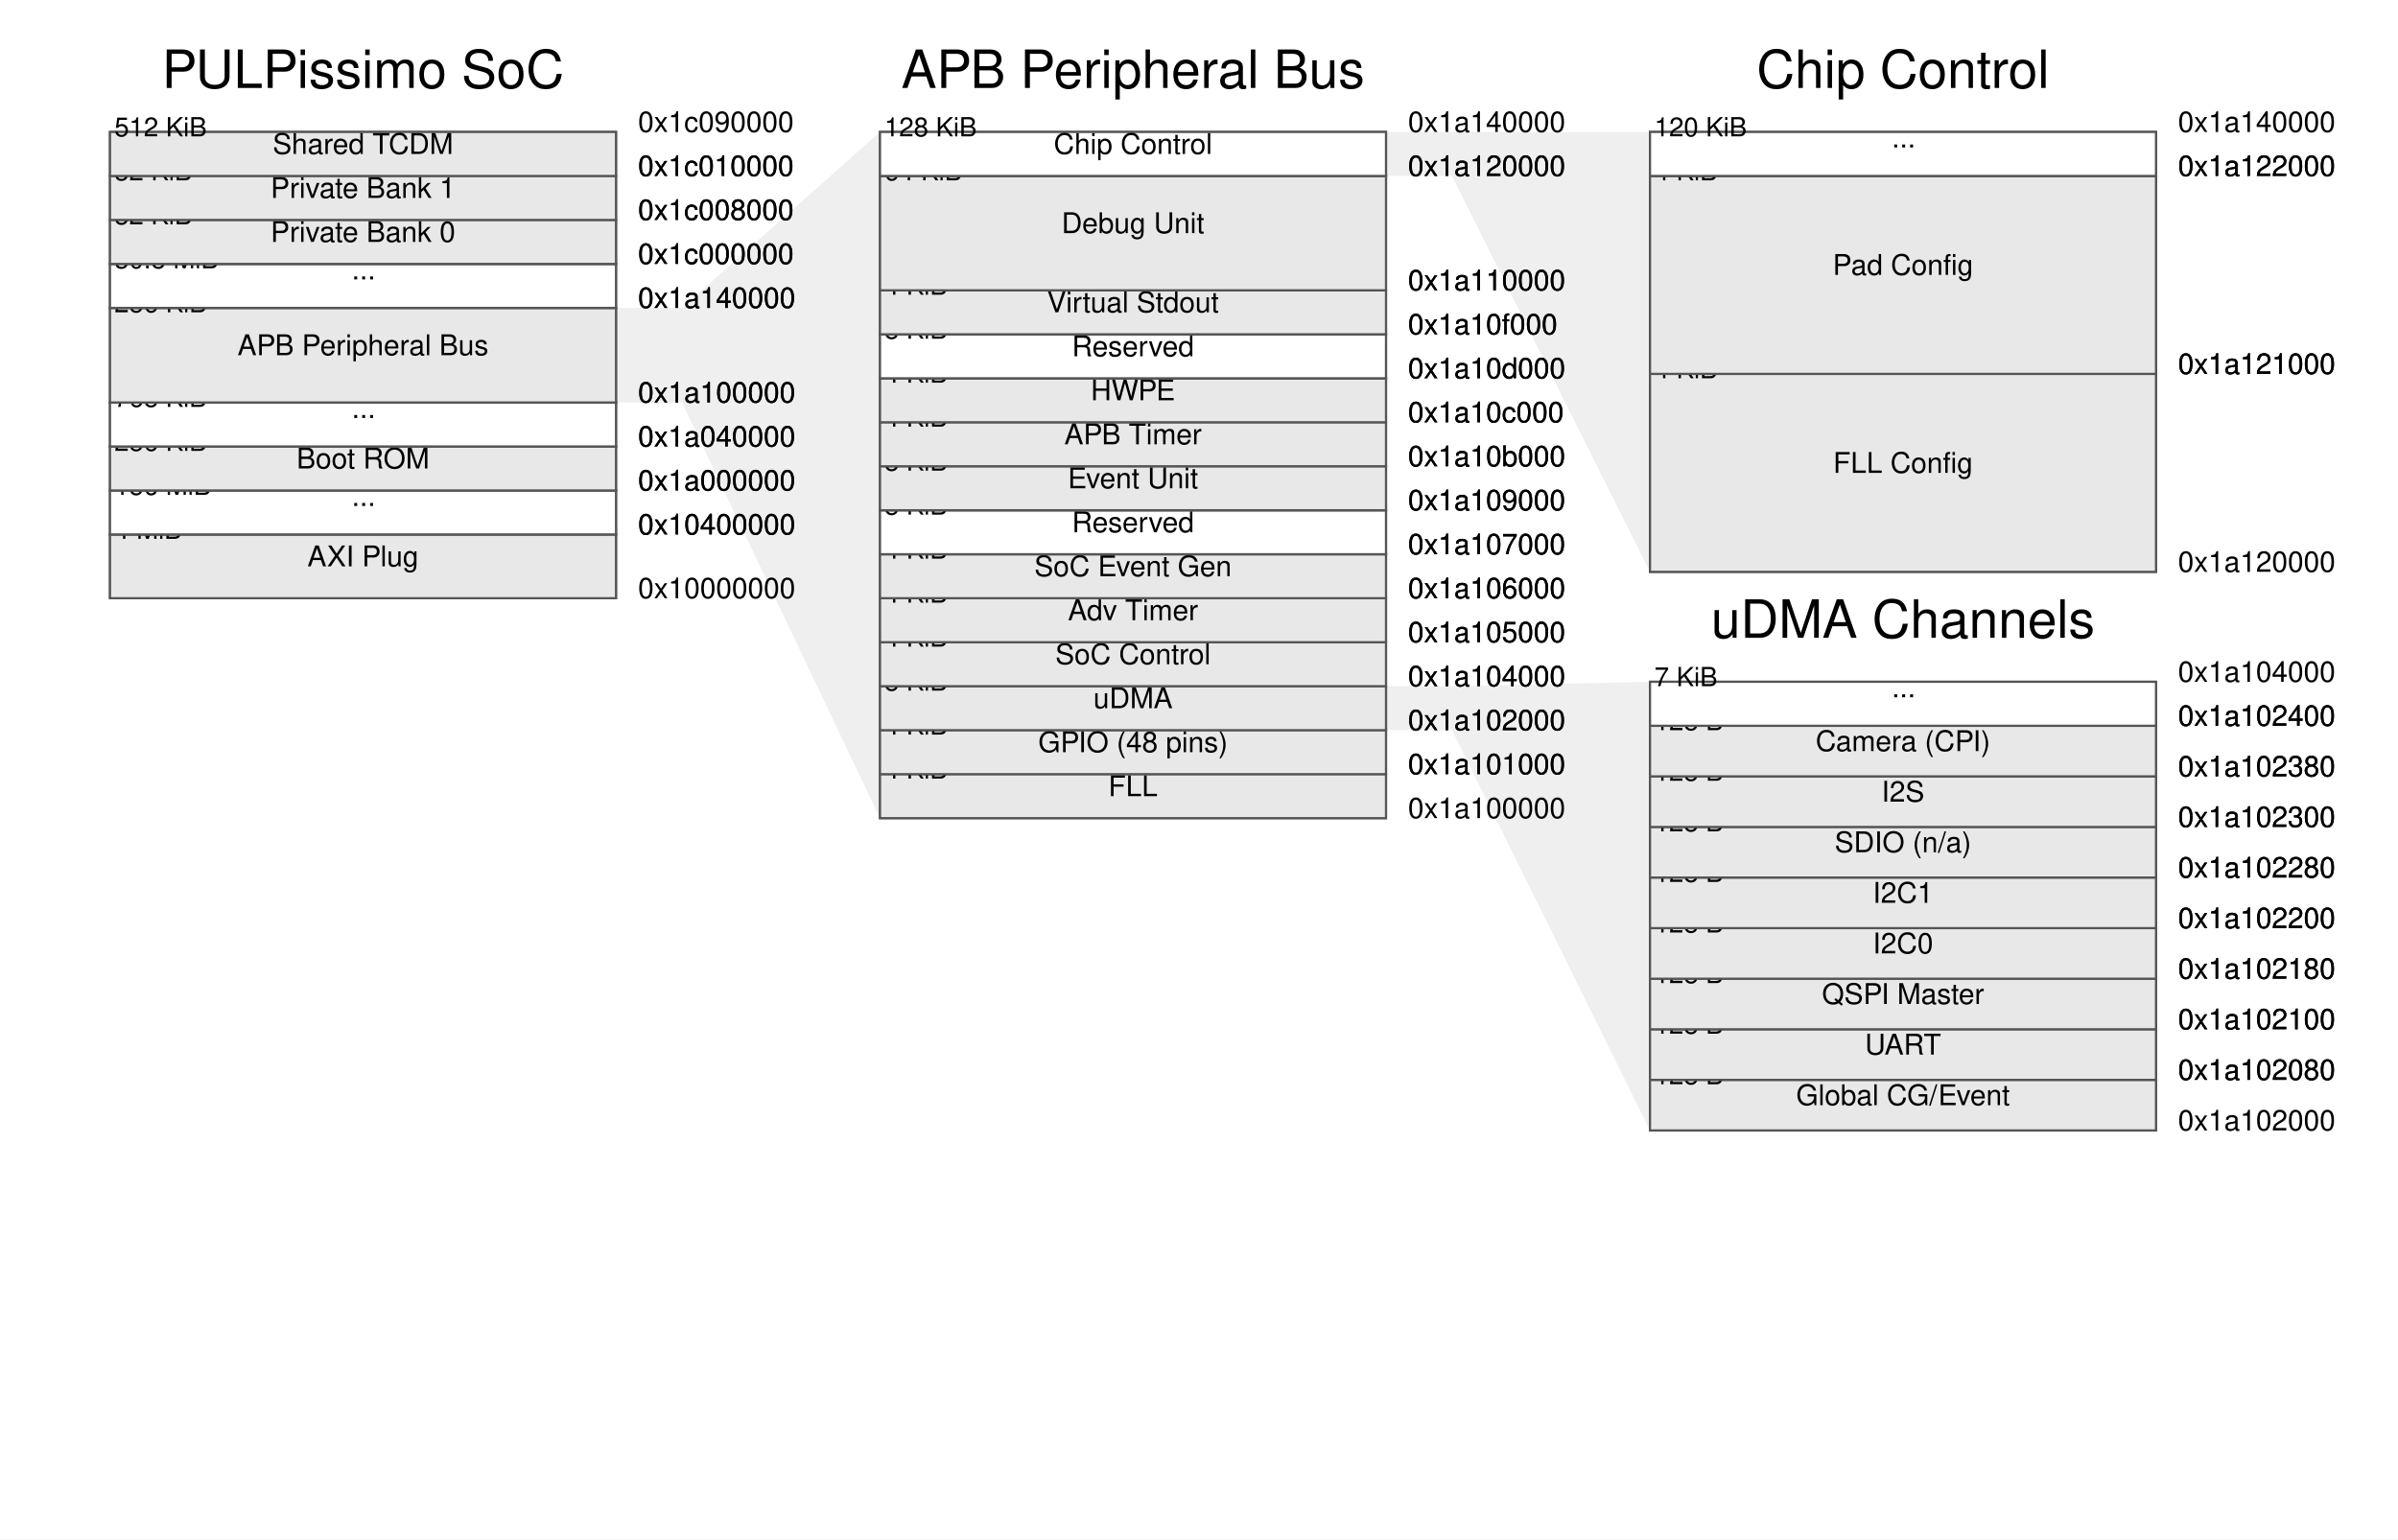
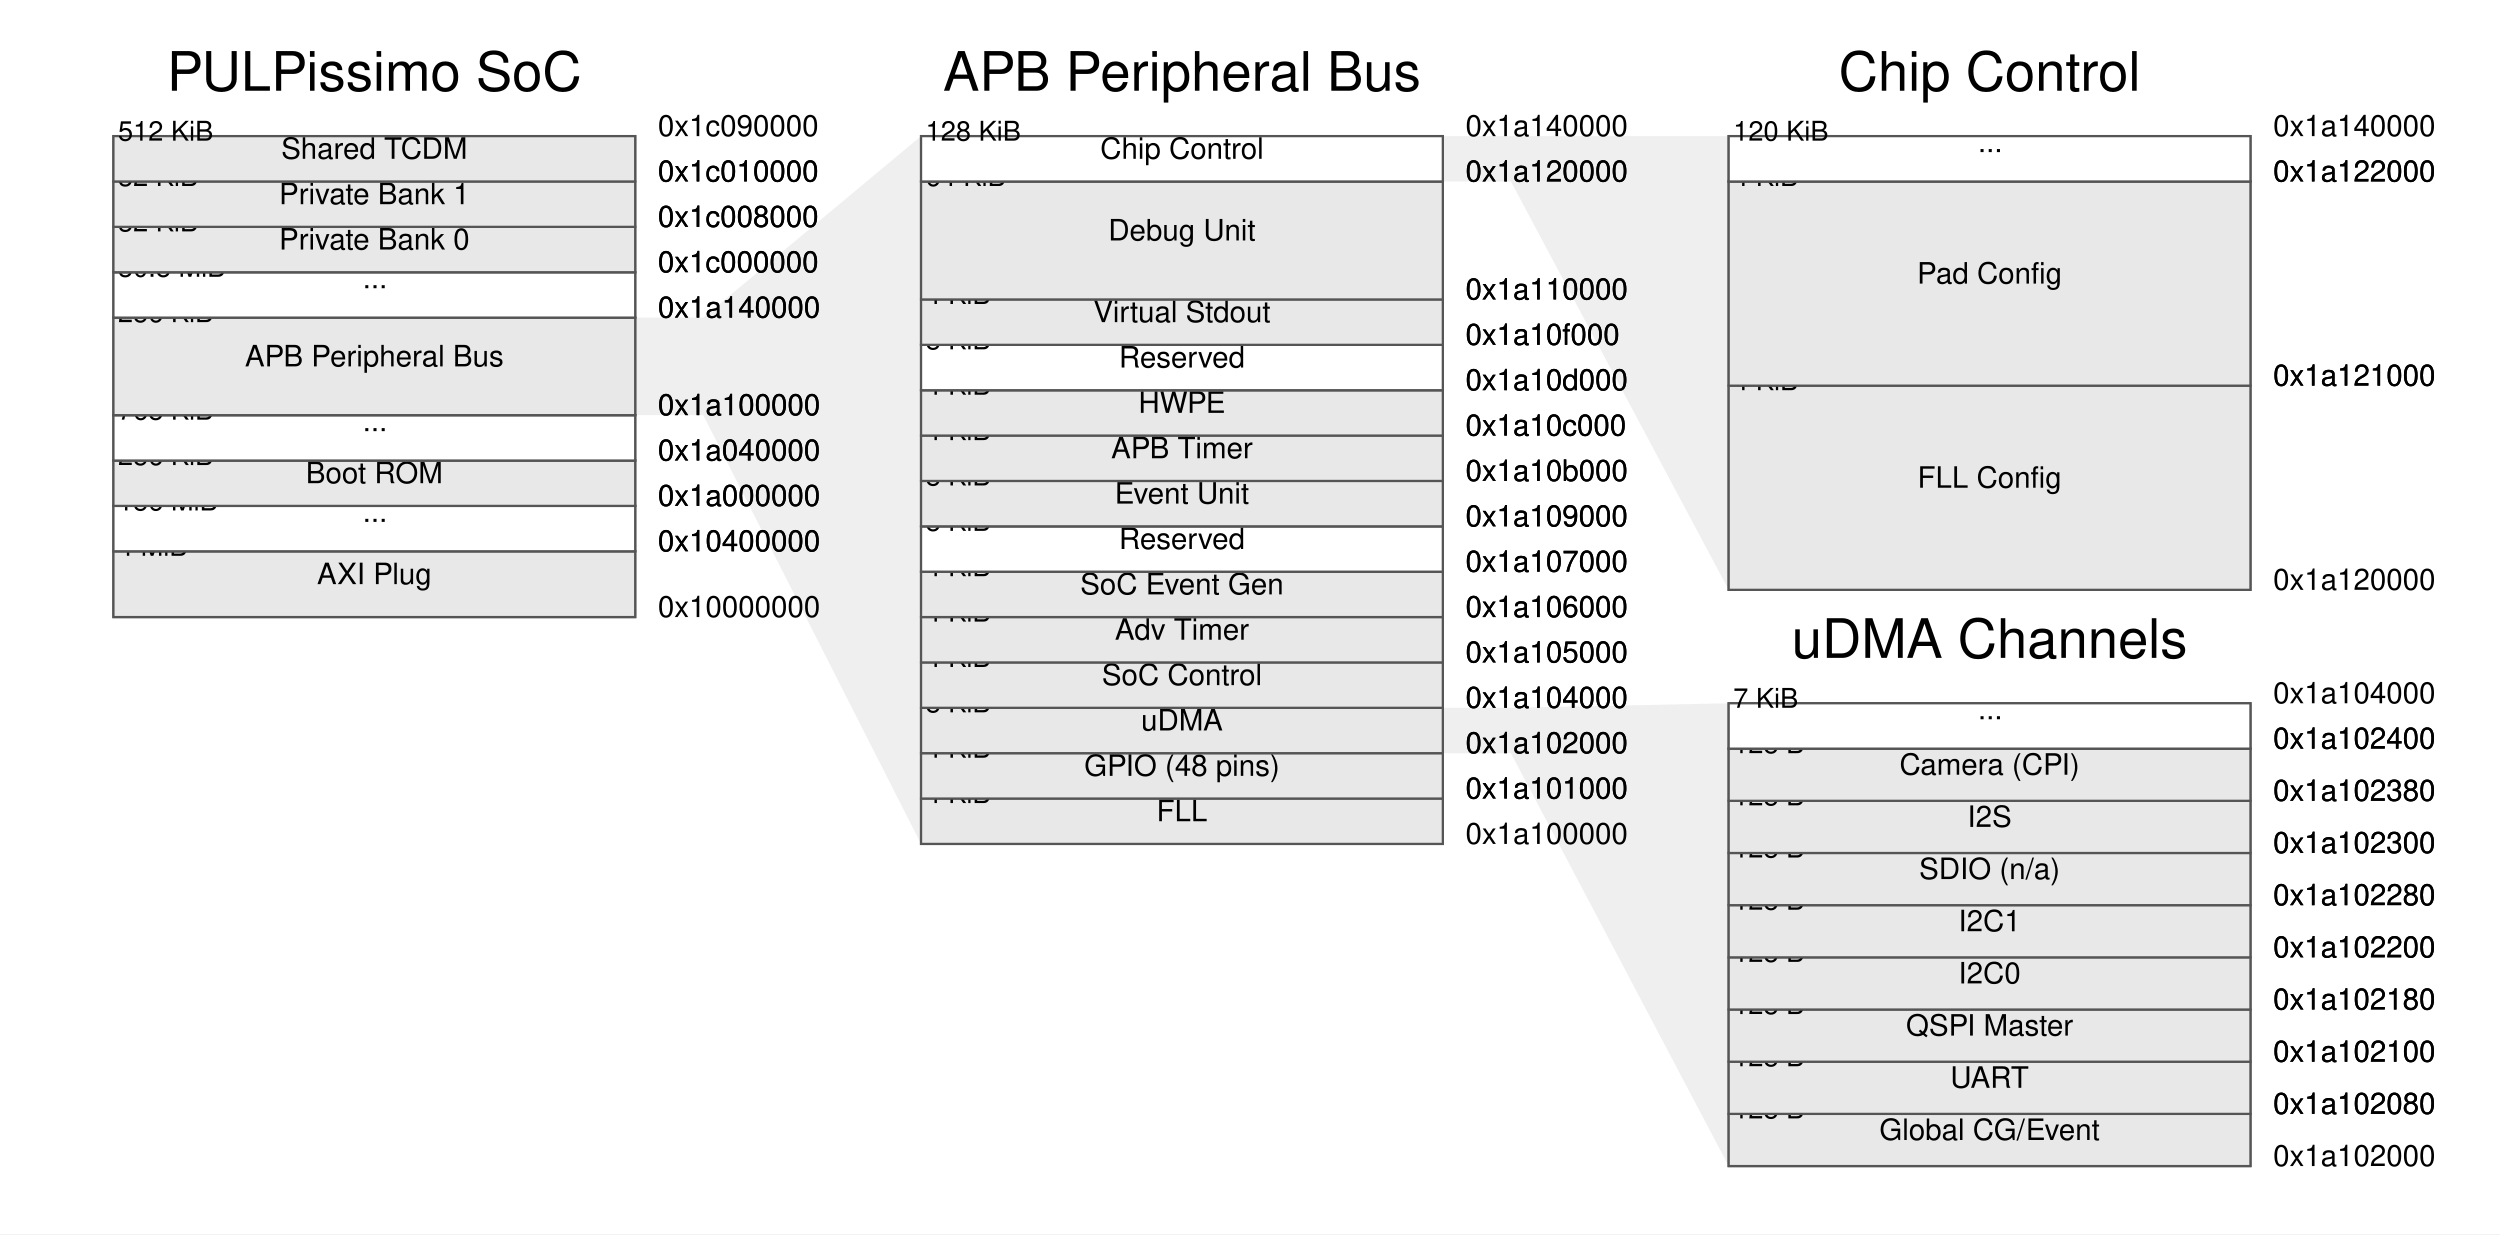
- <svg xmlns="http://www.w3.org/2000/svg" width="1090" height="700" viewBox="0 0 1090 700">
-   <rect x="0" y="0" width="1090" height="700" fill="#ffffff" />
+ <svg xmlns="http://www.w3.org/2000/svg" width="1102" height="544" viewBox="0 0 1102 544">
+   <rect x="0" y="0" width="1102" height="544" fill="#ffffff" />
  <g>
    <g>
-       <path d="M 280.0,183.0 L 310.0,183.0 L 400.0,372.0 L 400.0,60.0 L 310.0,140.0 L 280.0,140.0 Z" fill="#e8e8e8" stroke="none" opacity="0.7" />
+       <path d="M 280.0,183.0 L 310.0,183.0 L 406.0,372.0 L 406.0,60.0 L 310.0,140.0 L 280.0,140.0 Z" fill="#e8e8e8" stroke="none" opacity="0.7" />
    </g>
    <g>
-       <path d="M 630.0,80.0 L 660.0,80.0 L 750.0,260.0 L 750.0,60.0 L 660.0,60.0 L 630.0,60.0 Z" fill="#e8e8e8" stroke="none" opacity="0.7" />
+       <path d="M 636.0,80.0 L 666.0,80.0 L 762.0,260.0 L 762.0,60.0 L 666.0,60.0 L 636.0,60.0 Z" fill="#e8e8e8" stroke="none" opacity="0.7" />
    </g>
    <g>
-       <path d="M 630.0,332.0 L 660.0,332.0 L 750.0,514.0 L 750.0,310.0 L 660.0,312.0 L 630.0,312.0 Z" fill="#e8e8e8" stroke="none" opacity="0.7" />
+       <path d="M 636.0,332.0 L 666.0,332.0 L 762.0,514.0 L 762.0,310.0 L 666.0,312.0 L 636.0,312.0 Z" fill="#e8e8e8" stroke="none" opacity="0.7" />
    </g>
  </g>
  <g>
    <text x="115.0" y="-20" stroke="none" fill="#000000" stroke-width="0" font-size="24px" font-weight="normal" font-family="Helvetica" text-anchor="middle" alignment-baseline="middle" transform="translate(50.0,60.0)">PULPissimo SoC</text>
    <g transform="translate(50.0,243.0)">
      <rect x="0" y="0" width="230.0" height="29.0" fill="#ffffff" stroke="#555555" stroke-width="1" />
      <rect x="0" y="0.0" width="230.0" height="29.0" fill="#e8e8e8" stroke="#555555" stroke-width="1" />
      <text x="115.0" y="14.5" stroke="none" fill="#000000" stroke-width="0" font-size="13" font-weight="normal" font-family="Helvetica" text-anchor="middle" alignment-baseline="middle">AXI Plug</text>
      <text x="240.0" y="29.0" stroke="none" fill="#000000" stroke-width="0" font-size="13" font-weight="normal" font-family="Helvetica" text-anchor="start" alignment-baseline="middle">0x10000000</text>
      <text x="240.0" y="0.0" stroke="none" fill="#000000" stroke-width="0" font-size="13" font-weight="normal" font-family="Helvetica" text-anchor="start" alignment-baseline="middle">0x10400000</text>
      <text x="2" y="2.0" stroke="none" fill="#000000" stroke-width="0" font-size="12px" font-weight="normal" font-family="Helvetica" text-anchor="start" alignment-baseline="hanging">4 MiB</text>
    </g>
    <g transform="translate(50.0,223.0)">
      <rect x="0" y="0" width="230.0" height="20" fill="#ffffff" stroke="#555555" stroke-width="1" />
      <rect x="0" y="0.0" width="230.0" height="20.0" fill="#ffffff" stroke="#555555" stroke-width="1" />
      <text x="115.0" y="10.0" stroke="none" fill="#000000" stroke-width="0" font-size="13" font-weight="normal" font-family="Helvetica" text-anchor="middle" alignment-baseline="middle">···</text>
      <text x="240.0" y="20.0" stroke="none" fill="#000000" stroke-width="0" font-size="13" font-weight="normal" font-family="Helvetica" text-anchor="start" alignment-baseline="middle">0x10400000</text>
      <text x="240.0" y="0.0" stroke="none" fill="#000000" stroke-width="0" font-size="13" font-weight="normal" font-family="Helvetica" text-anchor="start" alignment-baseline="middle">0x1a000000</text>
      <text x="2" y="2.0" stroke="none" fill="#000000" stroke-width="0" font-size="12px" font-weight="normal" font-family="Helvetica" text-anchor="start" alignment-baseline="hanging">156 MiB</text>
    </g>
    <g transform="translate(50.0,203.0)">
      <rect x="0" y="0" width="230.0" height="20.0" fill="#ffffff" stroke="#555555" stroke-width="1" />
      <rect x="0" y="0.0" width="230.0" height="20.0" fill="#e8e8e8" stroke="#555555" stroke-width="1" />
      <text x="115.0" y="10.0" stroke="none" fill="#000000" stroke-width="0" font-size="13" font-weight="normal" font-family="Helvetica" text-anchor="middle" alignment-baseline="middle">Boot ROM</text>
      <text x="240.0" y="20.0" stroke="none" fill="#000000" stroke-width="0" font-size="13" font-weight="normal" font-family="Helvetica" text-anchor="start" alignment-baseline="middle">0x1a000000</text>
      <text x="240.0" y="0.0" stroke="none" fill="#000000" stroke-width="0" font-size="13" font-weight="normal" font-family="Helvetica" text-anchor="start" alignment-baseline="middle">0x1a040000</text>
      <text x="2" y="2.0" stroke="none" fill="#000000" stroke-width="0" font-size="12px" font-weight="normal" font-family="Helvetica" text-anchor="start" alignment-baseline="hanging">256 KiB</text>
    </g>
    <g transform="translate(50.0,183.0)">
      <rect x="0" y="0" width="230.0" height="20" fill="#ffffff" stroke="#555555" stroke-width="1" />
      <rect x="0" y="0.0" width="230.0" height="20.0" fill="#ffffff" stroke="#555555" stroke-width="1" />
      <text x="115.0" y="10.0" stroke="none" fill="#000000" stroke-width="0" font-size="13" font-weight="normal" font-family="Helvetica" text-anchor="middle" alignment-baseline="middle">···</text>
      <text x="240.0" y="20.0" stroke="none" fill="#000000" stroke-width="0" font-size="13" font-weight="normal" font-family="Helvetica" text-anchor="start" alignment-baseline="middle">0x1a040000</text>
      <text x="240.0" y="0.0" stroke="none" fill="#000000" stroke-width="0" font-size="13" font-weight="normal" font-family="Helvetica" text-anchor="start" alignment-baseline="middle">0x1a100000</text>
      <text x="2" y="2.0" stroke="none" fill="#000000" stroke-width="0" font-size="12px" font-weight="normal" font-family="Helvetica" text-anchor="start" alignment-baseline="hanging">768 KiB</text>
    </g>
    <g transform="translate(50.0,140.0)">
      <rect x="0" y="0" width="230.0" height="43.0" fill="#ffffff" stroke="#555555" stroke-width="1" />
      <rect x="0" y="0.0" width="230.0" height="43.0" fill="#e8e8e8" stroke="#555555" stroke-width="1" />
      <text x="115.0" y="21.5" stroke="none" fill="#000000" stroke-width="0" font-size="13" font-weight="normal" font-family="Helvetica" text-anchor="middle" alignment-baseline="middle">APB Peripheral Bus</text>
      <text x="240.0" y="43.0" stroke="none" fill="#000000" stroke-width="0" font-size="13" font-weight="normal" font-family="Helvetica" text-anchor="start" alignment-baseline="middle">0x1a100000</text>
      <text x="240.0" y="0.0" stroke="none" fill="#000000" stroke-width="0" font-size="13" font-weight="normal" font-family="Helvetica" text-anchor="start" alignment-baseline="middle">0x1a140000</text>
      <text x="2" y="2.0" stroke="none" fill="#000000" stroke-width="0" font-size="12px" font-weight="normal" font-family="Helvetica" text-anchor="start" alignment-baseline="hanging">256 KiB</text>
    </g>
    <g transform="translate(50.0,120.0)">
      <rect x="0" y="0" width="230.0" height="20" fill="#ffffff" stroke="#555555" stroke-width="1" />
      <rect x="0" y="0.0" width="230.0" height="20.0" fill="#ffffff" stroke="#555555" stroke-width="1" />
      <text x="115.0" y="10.0" stroke="none" fill="#000000" stroke-width="0" font-size="13" font-weight="normal" font-family="Helvetica" text-anchor="middle" alignment-baseline="middle">···</text>
      <text x="240.0" y="20.0" stroke="none" fill="#000000" stroke-width="0" font-size="13" font-weight="normal" font-family="Helvetica" text-anchor="start" alignment-baseline="middle">0x1a140000</text>
      <text x="240.0" y="0.0" stroke="none" fill="#000000" stroke-width="0" font-size="13" font-weight="normal" font-family="Helvetica" text-anchor="start" alignment-baseline="middle">0x1c000000</text>
      <text x="2" y="2.0" stroke="none" fill="#000000" stroke-width="0" font-size="12px" font-weight="normal" font-family="Helvetica" text-anchor="start" alignment-baseline="hanging">30.8 MiB</text>
    </g>
    <g transform="translate(50.0,60.0)">
      <rect x="0" y="0" width="230.0" height="60.0" fill="#ffffff" stroke="#555555" stroke-width="1" />
      <rect x="0" y="40.0" width="230.0" height="20.0" fill="#e8e8e8" stroke="#555555" stroke-width="1" />
      <text x="115.0" y="50.0" stroke="none" fill="#000000" stroke-width="0" font-size="13" font-weight="normal" font-family="Helvetica" text-anchor="middle" alignment-baseline="middle">Private Bank 0</text>
      <text x="240.0" y="60.0" stroke="none" fill="#000000" stroke-width="0" font-size="13" font-weight="normal" font-family="Helvetica" text-anchor="start" alignment-baseline="middle">0x1c000000</text>
      <text x="240.0" y="40.0" stroke="none" fill="#000000" stroke-width="0" font-size="13" font-weight="normal" font-family="Helvetica" text-anchor="start" alignment-baseline="middle">0x1c008000</text>
      <text x="2" y="42.0" stroke="none" fill="#000000" stroke-width="0" font-size="12px" font-weight="normal" font-family="Helvetica" text-anchor="start" alignment-baseline="hanging">32 KiB</text>
      <rect x="0" y="20.0" width="230.0" height="20.0" fill="#e8e8e8" stroke="#555555" stroke-width="1" />
      <text x="115.0" y="30.0" stroke="none" fill="#000000" stroke-width="0" font-size="13" font-weight="normal" font-family="Helvetica" text-anchor="middle" alignment-baseline="middle">Private Bank 1</text>
      <text x="240.0" y="40.0" stroke="none" fill="#000000" stroke-width="0" font-size="13" font-weight="normal" font-family="Helvetica" text-anchor="start" alignment-baseline="middle">0x1c008000</text>
      <text x="240.0" y="20.0" stroke="none" fill="#000000" stroke-width="0" font-size="13" font-weight="normal" font-family="Helvetica" text-anchor="start" alignment-baseline="middle">0x1c010000</text>
      <text x="2" y="22.0" stroke="none" fill="#000000" stroke-width="0" font-size="12px" font-weight="normal" font-family="Helvetica" text-anchor="start" alignment-baseline="hanging">32 KiB</text>
      <rect x="0" y="0.0" width="230.0" height="20.0" fill="#e8e8e8" stroke="#555555" stroke-width="1" />
      <text x="115.0" y="10.0" stroke="none" fill="#000000" stroke-width="0" font-size="13" font-weight="normal" font-family="Helvetica" text-anchor="middle" alignment-baseline="middle">Shared TCDM</text>
      <text x="240.0" y="20.0" stroke="none" fill="#000000" stroke-width="0" font-size="13" font-weight="normal" font-family="Helvetica" text-anchor="start" alignment-baseline="middle">0x1c010000</text>
      <text x="240.0" y="0.0" stroke="none" fill="#000000" stroke-width="0" font-size="13" font-weight="normal" font-family="Helvetica" text-anchor="start" alignment-baseline="middle">0x1c090000</text>
      <text x="2" y="2.0" stroke="none" fill="#000000" stroke-width="0" font-size="12px" font-weight="normal" font-family="Helvetica" text-anchor="start" alignment-baseline="hanging">512 KiB</text>
    </g>
  </g>
  <g>
-     <text x="115.0" y="-20" stroke="none" fill="#000000" stroke-width="0" font-size="24px" font-weight="normal" font-family="Helvetica" text-anchor="middle" alignment-baseline="middle" transform="translate(400.0,60.0)">APB Peripheral Bus</text>
-     <g transform="translate(400.0,252.0)">
+     <text x="115.0" y="-20" stroke="none" fill="#000000" stroke-width="0" font-size="24px" font-weight="normal" font-family="Helvetica" text-anchor="middle" alignment-baseline="middle" transform="translate(406.0,60.0)">APB Peripheral Bus</text>
+     <g transform="translate(406.0,252.0)">
      <rect x="0" y="0" width="230.0" height="120.0" fill="#ffffff" stroke="#555555" stroke-width="1" />
      <rect x="0" y="100.0" width="230.0" height="20.0" fill="#e8e8e8" stroke="#555555" stroke-width="1" />
      <text x="115.0" y="110.0" stroke="none" fill="#000000" stroke-width="0" font-size="13" font-weight="normal" font-family="Helvetica" text-anchor="middle" alignment-baseline="middle">FLL</text>
      <text x="240.0" y="120.0" stroke="none" fill="#000000" stroke-width="0" font-size="13" font-weight="normal" font-family="Helvetica" text-anchor="start" alignment-baseline="middle">0x1a100000</text>
      <text x="240.0" y="100.0" stroke="none" fill="#000000" stroke-width="0" font-size="13" font-weight="normal" font-family="Helvetica" text-anchor="start" alignment-baseline="middle">0x1a101000</text>
      <text x="2" y="102.0" stroke="none" fill="#000000" stroke-width="0" font-size="12px" font-weight="normal" font-family="Helvetica" text-anchor="start" alignment-baseline="hanging">4 KiB</text>
      <rect x="0" y="80.0" width="230.0" height="20.0" fill="#e8e8e8" stroke="#555555" stroke-width="1" />
      <text x="115.0" y="90.0" stroke="none" fill="#000000" stroke-width="0" font-size="13" font-weight="normal" font-family="Helvetica" text-anchor="middle" alignment-baseline="middle">GPIO (48 pins)</text>
      <text x="240.0" y="100.0" stroke="none" fill="#000000" stroke-width="0" font-size="13" font-weight="normal" font-family="Helvetica" text-anchor="start" alignment-baseline="middle">0x1a101000</text>
      <text x="240.0" y="80.0" stroke="none" fill="#000000" stroke-width="0" font-size="13" font-weight="normal" font-family="Helvetica" text-anchor="start" alignment-baseline="middle">0x1a102000</text>
      <text x="2" y="82.0" stroke="none" fill="#000000" stroke-width="0" font-size="12px" font-weight="normal" font-family="Helvetica" text-anchor="start" alignment-baseline="hanging">4 KiB</text>
      <rect x="0" y="60.0" width="230.0" height="20.0" fill="#e8e8e8" stroke="#555555" stroke-width="1" />
      <text x="115.0" y="70.0" stroke="none" fill="#000000" stroke-width="0" font-size="13" font-weight="normal" font-family="Helvetica" text-anchor="middle" alignment-baseline="middle">uDMA</text>
      <text x="240.0" y="80.0" stroke="none" fill="#000000" stroke-width="0" font-size="13" font-weight="normal" font-family="Helvetica" text-anchor="start" alignment-baseline="middle">0x1a102000</text>
      <text x="240.0" y="60.0" stroke="none" fill="#000000" stroke-width="0" font-size="13" font-weight="normal" font-family="Helvetica" text-anchor="start" alignment-baseline="middle">0x1a104000</text>
      <text x="2" y="62.0" stroke="none" fill="#000000" stroke-width="0" font-size="12px" font-weight="normal" font-family="Helvetica" text-anchor="start" alignment-baseline="hanging">8 KiB</text>
      <rect x="0" y="40.0" width="230.0" height="20.0" fill="#e8e8e8" stroke="#555555" stroke-width="1" />
      <text x="115.0" y="50.0" stroke="none" fill="#000000" stroke-width="0" font-size="13" font-weight="normal" font-family="Helvetica" text-anchor="middle" alignment-baseline="middle">SoC Control</text>
      <text x="240.0" y="60.0" stroke="none" fill="#000000" stroke-width="0" font-size="13" font-weight="normal" font-family="Helvetica" text-anchor="start" alignment-baseline="middle">0x1a104000</text>
      <text x="240.0" y="40.0" stroke="none" fill="#000000" stroke-width="0" font-size="13" font-weight="normal" font-family="Helvetica" text-anchor="start" alignment-baseline="middle">0x1a105000</text>
      <text x="2" y="42.0" stroke="none" fill="#000000" stroke-width="0" font-size="12px" font-weight="normal" font-family="Helvetica" text-anchor="start" alignment-baseline="hanging">4 KiB</text>
      <rect x="0" y="20.0" width="230.0" height="20.0" fill="#e8e8e8" stroke="#555555" stroke-width="1" />
      <text x="115.0" y="30.0" stroke="none" fill="#000000" stroke-width="0" font-size="13" font-weight="normal" font-family="Helvetica" text-anchor="middle" alignment-baseline="middle">Adv Timer</text>
      <text x="240.0" y="40.0" stroke="none" fill="#000000" stroke-width="0" font-size="13" font-weight="normal" font-family="Helvetica" text-anchor="start" alignment-baseline="middle">0x1a105000</text>
      <text x="240.0" y="20.0" stroke="none" fill="#000000" stroke-width="0" font-size="13" font-weight="normal" font-family="Helvetica" text-anchor="start" alignment-baseline="middle">0x1a106000</text>
      <text x="2" y="22.0" stroke="none" fill="#000000" stroke-width="0" font-size="12px" font-weight="normal" font-family="Helvetica" text-anchor="start" alignment-baseline="hanging">4 KiB</text>
      <rect x="0" y="0.0" width="230.0" height="20.0" fill="#e8e8e8" stroke="#555555" stroke-width="1" />
      <text x="115.0" y="10.0" stroke="none" fill="#000000" stroke-width="0" font-size="13" font-weight="normal" font-family="Helvetica" text-anchor="middle" alignment-baseline="middle">SoC Event Gen</text>
      <text x="240.0" y="20.0" stroke="none" fill="#000000" stroke-width="0" font-size="13" font-weight="normal" font-family="Helvetica" text-anchor="start" alignment-baseline="middle">0x1a106000</text>
      <text x="240.0" y="0.0" stroke="none" fill="#000000" stroke-width="0" font-size="13" font-weight="normal" font-family="Helvetica" text-anchor="start" alignment-baseline="middle">0x1a107000</text>
      <text x="2" y="2.0" stroke="none" fill="#000000" stroke-width="0" font-size="12px" font-weight="normal" font-family="Helvetica" text-anchor="start" alignment-baseline="hanging">4 KiB</text>
    </g>
-     <g transform="translate(400.0,232.0)">
+     <g transform="translate(406.0,232.0)">
      <rect x="0" y="0" width="230.0" height="20" fill="#ffffff" stroke="#555555" stroke-width="1" />
      <rect x="0" y="0.0" width="230.0" height="20.0" fill="#ffffff" stroke="#555555" stroke-width="1" />
      <text x="115.0" y="10.0" stroke="none" fill="#000000" stroke-width="0" font-size="13" font-weight="normal" font-family="Helvetica" text-anchor="middle" alignment-baseline="middle">Reserved</text>
      <text x="240.0" y="20.0" stroke="none" fill="#000000" stroke-width="0" font-size="13" font-weight="normal" font-family="Helvetica" text-anchor="start" alignment-baseline="middle">0x1a107000</text>
      <text x="240.0" y="0.0" stroke="none" fill="#000000" stroke-width="0" font-size="13" font-weight="normal" font-family="Helvetica" text-anchor="start" alignment-baseline="middle">0x1a109000</text>
      <text x="2" y="2.0" stroke="none" fill="#000000" stroke-width="0" font-size="12px" font-weight="normal" font-family="Helvetica" text-anchor="start" alignment-baseline="hanging">8 KiB</text>
    </g>
-     <g transform="translate(400.0,172.0)">
+     <g transform="translate(406.0,172.0)">
      <rect x="0" y="0" width="230.0" height="60.0" fill="#ffffff" stroke="#555555" stroke-width="1" />
      <rect x="0" y="40.0" width="230.0" height="20.0" fill="#e8e8e8" stroke="#555555" stroke-width="1" />
      <text x="115.0" y="50.0" stroke="none" fill="#000000" stroke-width="0" font-size="13" font-weight="normal" font-family="Helvetica" text-anchor="middle" alignment-baseline="middle">Event Unit</text>
      <text x="240.0" y="60.0" stroke="none" fill="#000000" stroke-width="0" font-size="13" font-weight="normal" font-family="Helvetica" text-anchor="start" alignment-baseline="middle">0x1a109000</text>
      <text x="240.0" y="40.0" stroke="none" fill="#000000" stroke-width="0" font-size="13" font-weight="normal" font-family="Helvetica" text-anchor="start" alignment-baseline="middle">0x1a10b000</text>
      <text x="2" y="42.0" stroke="none" fill="#000000" stroke-width="0" font-size="12px" font-weight="normal" font-family="Helvetica" text-anchor="start" alignment-baseline="hanging">8 KiB</text>
      <rect x="0" y="20.0" width="230.0" height="20.0" fill="#e8e8e8" stroke="#555555" stroke-width="1" />
      <text x="115.0" y="30.0" stroke="none" fill="#000000" stroke-width="0" font-size="13" font-weight="normal" font-family="Helvetica" text-anchor="middle" alignment-baseline="middle">APB Timer</text>
      <text x="240.0" y="40.0" stroke="none" fill="#000000" stroke-width="0" font-size="13" font-weight="normal" font-family="Helvetica" text-anchor="start" alignment-baseline="middle">0x1a10b000</text>
      <text x="240.0" y="20.0" stroke="none" fill="#000000" stroke-width="0" font-size="13" font-weight="normal" font-family="Helvetica" text-anchor="start" alignment-baseline="middle">0x1a10c000</text>
      <text x="2" y="22.0" stroke="none" fill="#000000" stroke-width="0" font-size="12px" font-weight="normal" font-family="Helvetica" text-anchor="start" alignment-baseline="hanging">4 KiB</text>
      <rect x="0" y="0.0" width="230.0" height="20.0" fill="#e8e8e8" stroke="#555555" stroke-width="1" />
      <text x="115.0" y="10.0" stroke="none" fill="#000000" stroke-width="0" font-size="13" font-weight="normal" font-family="Helvetica" text-anchor="middle" alignment-baseline="middle">HWPE</text>
      <text x="240.0" y="20.0" stroke="none" fill="#000000" stroke-width="0" font-size="13" font-weight="normal" font-family="Helvetica" text-anchor="start" alignment-baseline="middle">0x1a10c000</text>
      <text x="240.0" y="0.0" stroke="none" fill="#000000" stroke-width="0" font-size="13" font-weight="normal" font-family="Helvetica" text-anchor="start" alignment-baseline="middle">0x1a10d000</text>
      <text x="2" y="2.0" stroke="none" fill="#000000" stroke-width="0" font-size="12px" font-weight="normal" font-family="Helvetica" text-anchor="start" alignment-baseline="hanging">4 KiB</text>
    </g>
-     <g transform="translate(400.0,152.0)">
+     <g transform="translate(406.0,152.0)">
      <rect x="0" y="0" width="230.0" height="20" fill="#ffffff" stroke="#555555" stroke-width="1" />
      <rect x="0" y="0.0" width="230.0" height="20.0" fill="#ffffff" stroke="#555555" stroke-width="1" />
      <text x="115.0" y="10.0" stroke="none" fill="#000000" stroke-width="0" font-size="13" font-weight="normal" font-family="Helvetica" text-anchor="middle" alignment-baseline="middle">Reserved</text>
      <text x="240.0" y="20.0" stroke="none" fill="#000000" stroke-width="0" font-size="13" font-weight="normal" font-family="Helvetica" text-anchor="start" alignment-baseline="middle">0x1a10d000</text>
      <text x="240.0" y="0.0" stroke="none" fill="#000000" stroke-width="0" font-size="13" font-weight="normal" font-family="Helvetica" text-anchor="start" alignment-baseline="middle">0x1a10f000</text>
      <text x="2" y="2.0" stroke="none" fill="#000000" stroke-width="0" font-size="12px" font-weight="normal" font-family="Helvetica" text-anchor="start" alignment-baseline="hanging">8 KiB</text>
    </g>
-     <g transform="translate(400.0,80.0)">
+     <g transform="translate(406.0,80.0)">
      <rect x="0" y="0" width="230.0" height="72.0" fill="#ffffff" stroke="#555555" stroke-width="1" />
      <rect x="0" y="52.0" width="230.0" height="20.0" fill="#e8e8e8" stroke="#555555" stroke-width="1" />
      <text x="115.0" y="62.0" stroke="none" fill="#000000" stroke-width="0" font-size="13" font-weight="normal" font-family="Helvetica" text-anchor="middle" alignment-baseline="middle">Virtual Stdout</text>
      <text x="240.0" y="72.0" stroke="none" fill="#000000" stroke-width="0" font-size="13" font-weight="normal" font-family="Helvetica" text-anchor="start" alignment-baseline="middle">0x1a10f000</text>
      <text x="240.0" y="52.0" stroke="none" fill="#000000" stroke-width="0" font-size="13" font-weight="normal" font-family="Helvetica" text-anchor="start" alignment-baseline="middle">0x1a110000</text>
      <text x="2" y="54.0" stroke="none" fill="#000000" stroke-width="0" font-size="12px" font-weight="normal" font-family="Helvetica" text-anchor="start" alignment-baseline="hanging">4 KiB</text>
      <rect x="0" y="0.0" width="230.0" height="52.0" fill="#e8e8e8" stroke="#555555" stroke-width="1" />
      <text x="115.0" y="26.0" stroke="none" fill="#000000" stroke-width="0" font-size="13" font-weight="normal" font-family="Helvetica" text-anchor="middle" alignment-baseline="middle">Debug Unit</text>
      <text x="240.0" y="52.0" stroke="none" fill="#000000" stroke-width="0" font-size="13" font-weight="normal" font-family="Helvetica" text-anchor="start" alignment-baseline="middle">0x1a110000</text>
      <text x="240.0" y="0.0" stroke="none" fill="#000000" stroke-width="0" font-size="13" font-weight="normal" font-family="Helvetica" text-anchor="start" alignment-baseline="middle">0x1a120000</text>
      <text x="2" y="2.0" stroke="none" fill="#000000" stroke-width="0" font-size="12px" font-weight="normal" font-family="Helvetica" text-anchor="start" alignment-baseline="hanging">64 KiB</text>
    </g>
-     <g transform="translate(400.0,60.0)">
+     <g transform="translate(406.0,60.0)">
      <rect x="0" y="0" width="230.0" height="20" fill="#ffffff" stroke="#555555" stroke-width="1" />
      <rect x="0" y="0.0" width="230.0" height="20.0" fill="#ffffff" stroke="#555555" stroke-width="1" />
      <text x="115.0" y="10.0" stroke="none" fill="#000000" stroke-width="0" font-size="13" font-weight="normal" font-family="Helvetica" text-anchor="middle" alignment-baseline="middle">Chip Control</text>
      <text x="240.0" y="20.0" stroke="none" fill="#000000" stroke-width="0" font-size="13" font-weight="normal" font-family="Helvetica" text-anchor="start" alignment-baseline="middle">0x1a120000</text>
      <text x="240.0" y="0.0" stroke="none" fill="#000000" stroke-width="0" font-size="13" font-weight="normal" font-family="Helvetica" text-anchor="start" alignment-baseline="middle">0x1a140000</text>
      <text x="2" y="2.0" stroke="none" fill="#000000" stroke-width="0" font-size="12px" font-weight="normal" font-family="Helvetica" text-anchor="start" alignment-baseline="hanging">128 KiB</text>
    </g>
  </g>
  <g>
-     <text x="115.0" y="-20" stroke="none" fill="#000000" stroke-width="0" font-size="24px" font-weight="normal" font-family="Helvetica" text-anchor="middle" alignment-baseline="middle" transform="translate(750.0,60.0)">Chip Control</text>
-     <g transform="translate(750.0,80.0)">
+     <text x="115.0" y="-20" stroke="none" fill="#000000" stroke-width="0" font-size="24px" font-weight="normal" font-family="Helvetica" text-anchor="middle" alignment-baseline="middle" transform="translate(762.0,60.0)">Chip Control</text>
+     <g transform="translate(762.0,80.0)">
      <rect x="0" y="0" width="230.0" height="180.0" fill="#ffffff" stroke="#555555" stroke-width="1" />
      <rect x="0" y="90.0" width="230.0" height="90.0" fill="#e8e8e8" stroke="#555555" stroke-width="1" />
      <text x="115.0" y="135.0" stroke="none" fill="#000000" stroke-width="0" font-size="13" font-weight="normal" font-family="Helvetica" text-anchor="middle" alignment-baseline="middle">FLL Config</text>
      <text x="240.0" y="180.0" stroke="none" fill="#000000" stroke-width="0" font-size="13" font-weight="normal" font-family="Helvetica" text-anchor="start" alignment-baseline="middle">0x1a120000</text>
      <text x="240.0" y="90.0" stroke="none" fill="#000000" stroke-width="0" font-size="13" font-weight="normal" font-family="Helvetica" text-anchor="start" alignment-baseline="middle">0x1a121000</text>
      <text x="2" y="92.0" stroke="none" fill="#000000" stroke-width="0" font-size="12px" font-weight="normal" font-family="Helvetica" text-anchor="start" alignment-baseline="hanging">4 KiB</text>
      <rect x="0" y="0.0" width="230.0" height="90.0" fill="#e8e8e8" stroke="#555555" stroke-width="1" />
      <text x="115.0" y="45.0" stroke="none" fill="#000000" stroke-width="0" font-size="13" font-weight="normal" font-family="Helvetica" text-anchor="middle" alignment-baseline="middle">Pad Config</text>
      <text x="240.0" y="90.0" stroke="none" fill="#000000" stroke-width="0" font-size="13" font-weight="normal" font-family="Helvetica" text-anchor="start" alignment-baseline="middle">0x1a121000</text>
      <text x="240.0" y="0.0" stroke="none" fill="#000000" stroke-width="0" font-size="13" font-weight="normal" font-family="Helvetica" text-anchor="start" alignment-baseline="middle">0x1a122000</text>
      <text x="2" y="2.0" stroke="none" fill="#000000" stroke-width="0" font-size="12px" font-weight="normal" font-family="Helvetica" text-anchor="start" alignment-baseline="hanging">4 KiB</text>
    </g>
-     <g transform="translate(750.0,60.0)">
+     <g transform="translate(762.0,60.0)">
      <rect x="0" y="0" width="230.0" height="20" fill="#ffffff" stroke="#555555" stroke-width="1" />
      <rect x="0" y="0.0" width="230.0" height="20.0" fill="#ffffff" stroke="#555555" stroke-width="1" />
      <text x="115.0" y="10.0" stroke="none" fill="#000000" stroke-width="0" font-size="13" font-weight="normal" font-family="Helvetica" text-anchor="middle" alignment-baseline="middle">···</text>
      <text x="240.0" y="20.0" stroke="none" fill="#000000" stroke-width="0" font-size="13" font-weight="normal" font-family="Helvetica" text-anchor="start" alignment-baseline="middle">0x1a122000</text>
      <text x="240.0" y="0.0" stroke="none" fill="#000000" stroke-width="0" font-size="13" font-weight="normal" font-family="Helvetica" text-anchor="start" alignment-baseline="middle">0x1a140000</text>
      <text x="2" y="2.0" stroke="none" fill="#000000" stroke-width="0" font-size="12px" font-weight="normal" font-family="Helvetica" text-anchor="start" alignment-baseline="hanging">120 KiB</text>
    </g>
  </g>
  <g>
-     <text x="115.0" y="-20" stroke="none" fill="#000000" stroke-width="0" font-size="24px" font-weight="normal" font-family="Helvetica" text-anchor="middle" alignment-baseline="middle" transform="translate(750.0,310.0)">uDMA Channels</text>
-     <g transform="translate(750.0,330.0)">
+     <text x="115.0" y="-20" stroke="none" fill="#000000" stroke-width="0" font-size="24px" font-weight="normal" font-family="Helvetica" text-anchor="middle" alignment-baseline="middle" transform="translate(762.0,310.0)">uDMA Channels</text>
+     <g transform="translate(762.0,330.0)">
      <rect x="0" y="0" width="230.0" height="184.0" fill="#ffffff" stroke="#555555" stroke-width="1" />
      <rect x="0" y="161.0" width="230.0" height="23.0" fill="#e8e8e8" stroke="#555555" stroke-width="1" />
      <text x="115.0" y="172.5" stroke="none" fill="#000000" stroke-width="0" font-size="13" font-weight="normal" font-family="Helvetica" text-anchor="middle" alignment-baseline="middle">Global CG/Event</text>
      <text x="240.0" y="184.0" stroke="none" fill="#000000" stroke-width="0" font-size="13" font-weight="normal" font-family="Helvetica" text-anchor="start" alignment-baseline="middle">0x1a102000</text>
      <text x="240.0" y="161.0" stroke="none" fill="#000000" stroke-width="0" font-size="13" font-weight="normal" font-family="Helvetica" text-anchor="start" alignment-baseline="middle">0x1a102080</text>
      <text x="2" y="163.0" stroke="none" fill="#000000" stroke-width="0" font-size="12px" font-weight="normal" font-family="Helvetica" text-anchor="start" alignment-baseline="hanging">128 B</text>
      <rect x="0" y="138.0" width="230.0" height="23.0" fill="#e8e8e8" stroke="#555555" stroke-width="1" />
      <text x="115.0" y="149.5" stroke="none" fill="#000000" stroke-width="0" font-size="13" font-weight="normal" font-family="Helvetica" text-anchor="middle" alignment-baseline="middle">UART</text>
      <text x="240.0" y="161.0" stroke="none" fill="#000000" stroke-width="0" font-size="13" font-weight="normal" font-family="Helvetica" text-anchor="start" alignment-baseline="middle">0x1a102080</text>
      <text x="240.0" y="138.0" stroke="none" fill="#000000" stroke-width="0" font-size="13" font-weight="normal" font-family="Helvetica" text-anchor="start" alignment-baseline="middle">0x1a102100</text>
      <text x="2" y="140.0" stroke="none" fill="#000000" stroke-width="0" font-size="12px" font-weight="normal" font-family="Helvetica" text-anchor="start" alignment-baseline="hanging">128 B</text>
      <rect x="0" y="115.0" width="230.0" height="23.0" fill="#e8e8e8" stroke="#555555" stroke-width="1" />
      <text x="115.0" y="126.5" stroke="none" fill="#000000" stroke-width="0" font-size="13" font-weight="normal" font-family="Helvetica" text-anchor="middle" alignment-baseline="middle">QSPI Master</text>
      <text x="240.0" y="138.0" stroke="none" fill="#000000" stroke-width="0" font-size="13" font-weight="normal" font-family="Helvetica" text-anchor="start" alignment-baseline="middle">0x1a102100</text>
      <text x="240.0" y="115.0" stroke="none" fill="#000000" stroke-width="0" font-size="13" font-weight="normal" font-family="Helvetica" text-anchor="start" alignment-baseline="middle">0x1a102180</text>
      <text x="2" y="117.0" stroke="none" fill="#000000" stroke-width="0" font-size="12px" font-weight="normal" font-family="Helvetica" text-anchor="start" alignment-baseline="hanging">128 B</text>
      <rect x="0" y="92.0" width="230.0" height="23.0" fill="#e8e8e8" stroke="#555555" stroke-width="1" />
      <text x="115.0" y="103.5" stroke="none" fill="#000000" stroke-width="0" font-size="13" font-weight="normal" font-family="Helvetica" text-anchor="middle" alignment-baseline="middle">I2C0</text>
      <text x="240.0" y="115.0" stroke="none" fill="#000000" stroke-width="0" font-size="13" font-weight="normal" font-family="Helvetica" text-anchor="start" alignment-baseline="middle">0x1a102180</text>
      <text x="240.0" y="92.0" stroke="none" fill="#000000" stroke-width="0" font-size="13" font-weight="normal" font-family="Helvetica" text-anchor="start" alignment-baseline="middle">0x1a102200</text>
      <text x="2" y="94.0" stroke="none" fill="#000000" stroke-width="0" font-size="12px" font-weight="normal" font-family="Helvetica" text-anchor="start" alignment-baseline="hanging">128 B</text>
      <rect x="0" y="69.0" width="230.0" height="23.0" fill="#e8e8e8" stroke="#555555" stroke-width="1" />
      <text x="115.0" y="80.5" stroke="none" fill="#000000" stroke-width="0" font-size="13" font-weight="normal" font-family="Helvetica" text-anchor="middle" alignment-baseline="middle">I2C1</text>
      <text x="240.0" y="92.0" stroke="none" fill="#000000" stroke-width="0" font-size="13" font-weight="normal" font-family="Helvetica" text-anchor="start" alignment-baseline="middle">0x1a102200</text>
      <text x="240.0" y="69.0" stroke="none" fill="#000000" stroke-width="0" font-size="13" font-weight="normal" font-family="Helvetica" text-anchor="start" alignment-baseline="middle">0x1a102280</text>
      <text x="2" y="71.0" stroke="none" fill="#000000" stroke-width="0" font-size="12px" font-weight="normal" font-family="Helvetica" text-anchor="start" alignment-baseline="hanging">128 B</text>
      <rect x="0" y="46.0" width="230.0" height="23.0" fill="#e8e8e8" stroke="#555555" stroke-width="1" />
      <text x="115.0" y="57.5" stroke="none" fill="#000000" stroke-width="0" font-size="13" font-weight="normal" font-family="Helvetica" text-anchor="middle" alignment-baseline="middle">SDIO (n/a)</text>
      <text x="240.0" y="69.0" stroke="none" fill="#000000" stroke-width="0" font-size="13" font-weight="normal" font-family="Helvetica" text-anchor="start" alignment-baseline="middle">0x1a102280</text>
      <text x="240.0" y="46.0" stroke="none" fill="#000000" stroke-width="0" font-size="13" font-weight="normal" font-family="Helvetica" text-anchor="start" alignment-baseline="middle">0x1a102300</text>
      <text x="2" y="48.0" stroke="none" fill="#000000" stroke-width="0" font-size="12px" font-weight="normal" font-family="Helvetica" text-anchor="start" alignment-baseline="hanging">128 B</text>
      <rect x="0" y="23.0" width="230.0" height="23.0" fill="#e8e8e8" stroke="#555555" stroke-width="1" />
      <text x="115.0" y="34.5" stroke="none" fill="#000000" stroke-width="0" font-size="13" font-weight="normal" font-family="Helvetica" text-anchor="middle" alignment-baseline="middle">I2S</text>
      <text x="240.0" y="46.0" stroke="none" fill="#000000" stroke-width="0" font-size="13" font-weight="normal" font-family="Helvetica" text-anchor="start" alignment-baseline="middle">0x1a102300</text>
      <text x="240.0" y="23.0" stroke="none" fill="#000000" stroke-width="0" font-size="13" font-weight="normal" font-family="Helvetica" text-anchor="start" alignment-baseline="middle">0x1a102380</text>
      <text x="2" y="25.0" stroke="none" fill="#000000" stroke-width="0" font-size="12px" font-weight="normal" font-family="Helvetica" text-anchor="start" alignment-baseline="hanging">128 B</text>
      <rect x="0" y="0.0" width="230.0" height="23.0" fill="#e8e8e8" stroke="#555555" stroke-width="1" />
      <text x="115.0" y="11.5" stroke="none" fill="#000000" stroke-width="0" font-size="13" font-weight="normal" font-family="Helvetica" text-anchor="middle" alignment-baseline="middle">Camera (CPI)</text>
      <text x="240.0" y="23.0" stroke="none" fill="#000000" stroke-width="0" font-size="13" font-weight="normal" font-family="Helvetica" text-anchor="start" alignment-baseline="middle">0x1a102380</text>
      <text x="240.0" y="0.0" stroke="none" fill="#000000" stroke-width="0" font-size="13" font-weight="normal" font-family="Helvetica" text-anchor="start" alignment-baseline="middle">0x1a102400</text>
      <text x="2" y="2.0" stroke="none" fill="#000000" stroke-width="0" font-size="12px" font-weight="normal" font-family="Helvetica" text-anchor="start" alignment-baseline="hanging">128 B</text>
    </g>
-     <g transform="translate(750.0,310.0)">
+     <g transform="translate(762.0,310.0)">
      <rect x="0" y="0" width="230.0" height="20" fill="#ffffff" stroke="#555555" stroke-width="1" />
      <rect x="0" y="0.0" width="230.0" height="20.0" fill="#ffffff" stroke="#555555" stroke-width="1" />
      <text x="115.0" y="10.0" stroke="none" fill="#000000" stroke-width="0" font-size="13" font-weight="normal" font-family="Helvetica" text-anchor="middle" alignment-baseline="middle">···</text>
      <text x="240.0" y="20.0" stroke="none" fill="#000000" stroke-width="0" font-size="13" font-weight="normal" font-family="Helvetica" text-anchor="start" alignment-baseline="middle">0x1a102400</text>
      <text x="240.0" y="0.0" stroke="none" fill="#000000" stroke-width="0" font-size="13" font-weight="normal" font-family="Helvetica" text-anchor="start" alignment-baseline="middle">0x1a104000</text>
      <text x="2" y="2.0" stroke="none" fill="#000000" stroke-width="0" font-size="12px" font-weight="normal" font-family="Helvetica" text-anchor="start" alignment-baseline="hanging">7 KiB</text>
    </g>
  </g>
  <g>
    <g transform="translate(50.0,243.0)" />
    <g transform="translate(50.0,223.0)" />
    <g transform="translate(50.0,203.0)" />
    <g transform="translate(50.0,183.0)" />
    <g transform="translate(50.0,140.0)" />
    <g transform="translate(50.0,120.0)" />
    <g transform="translate(50.0,60.0)" />
-     <g transform="translate(400.0,252.0)" />
-     <g transform="translate(400.0,232.0)" />
-     <g transform="translate(400.0,172.0)" />
-     <g transform="translate(400.0,152.0)" />
-     <g transform="translate(400.0,80.0)" />
-     <g transform="translate(400.0,60.0)" />
-     <g transform="translate(750.0,80.0)" />
-     <g transform="translate(750.0,60.0)" />
-     <g transform="translate(750.0,330.0)" />
-     <g transform="translate(750.0,310.0)" />
+     <g transform="translate(406.0,252.0)" />
+     <g transform="translate(406.0,232.0)" />
+     <g transform="translate(406.0,172.0)" />
+     <g transform="translate(406.0,152.0)" />
+     <g transform="translate(406.0,80.0)" />
+     <g transform="translate(406.0,60.0)" />
+     <g transform="translate(762.0,80.0)" />
+     <g transform="translate(762.0,60.0)" />
+     <g transform="translate(762.0,330.0)" />
+     <g transform="translate(762.0,310.0)" />
  </g>
  <g>
    <g transform="translate(50.0,243.0)">
      <g />
    </g>
    <g transform="translate(50.0,223.0)">
      <g />
    </g>
    <g transform="translate(50.0,203.0)">
      <g />
    </g>
    <g transform="translate(50.0,183.0)">
      <g />
    </g>
    <g transform="translate(50.0,140.0)">
      <g />
    </g>
    <g transform="translate(50.0,120.0)">
      <g />
    </g>
    <g transform="translate(50.0,60.0)">
      <g />
      <g />
      <g />
    </g>
-     <g transform="translate(400.0,252.0)">
-       <g />
-       <g />
-       <g />
-       <g />
-       <g />
-       <g />
-     </g>
-     <g transform="translate(400.0,232.0)">
-       <g />
-     </g>
-     <g transform="translate(400.0,172.0)">
-       <g />
-       <g />
-       <g />
-     </g>
-     <g transform="translate(400.0,152.0)">
-       <g />
-     </g>
-     <g transform="translate(400.0,80.0)">
-       <g />
-       <g />
-     </g>
-     <g transform="translate(400.0,60.0)">
-       <g />
-     </g>
-     <g transform="translate(750.0,80.0)">
-       <g />
-       <g />
-     </g>
-     <g transform="translate(750.0,60.0)">
-       <g />
-     </g>
-     <g transform="translate(750.0,330.0)">
-       <g />
-       <g />
-       <g />
-       <g />
-       <g />
-       <g />
-       <g />
-       <g />
-     </g>
-     <g transform="translate(750.0,310.0)">
+     <g transform="translate(406.0,252.0)">
+       <g />
+       <g />
+       <g />
+       <g />
+       <g />
+       <g />
+     </g>
+     <g transform="translate(406.0,232.0)">
+       <g />
+     </g>
+     <g transform="translate(406.0,172.0)">
+       <g />
+       <g />
+       <g />
+     </g>
+     <g transform="translate(406.0,152.0)">
+       <g />
+     </g>
+     <g transform="translate(406.0,80.0)">
+       <g />
+       <g />
+     </g>
+     <g transform="translate(406.0,60.0)">
+       <g />
+     </g>
+     <g transform="translate(762.0,80.0)">
+       <g />
+       <g />
+     </g>
+     <g transform="translate(762.0,60.0)">
+       <g />
+     </g>
+     <g transform="translate(762.0,330.0)">
+       <g />
+       <g />
+       <g />
+       <g />
+       <g />
+       <g />
+       <g />
+       <g />
+     </g>
+     <g transform="translate(762.0,310.0)">
      <g />
    </g>
  </g>
</svg>
